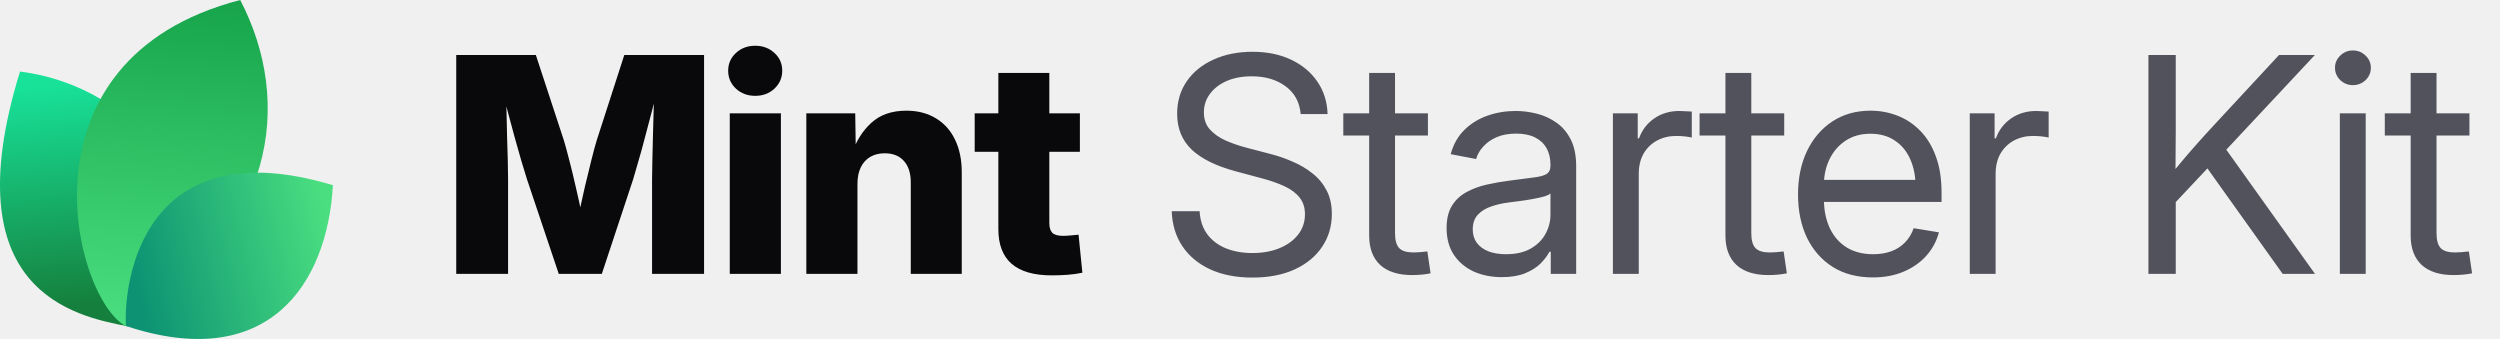
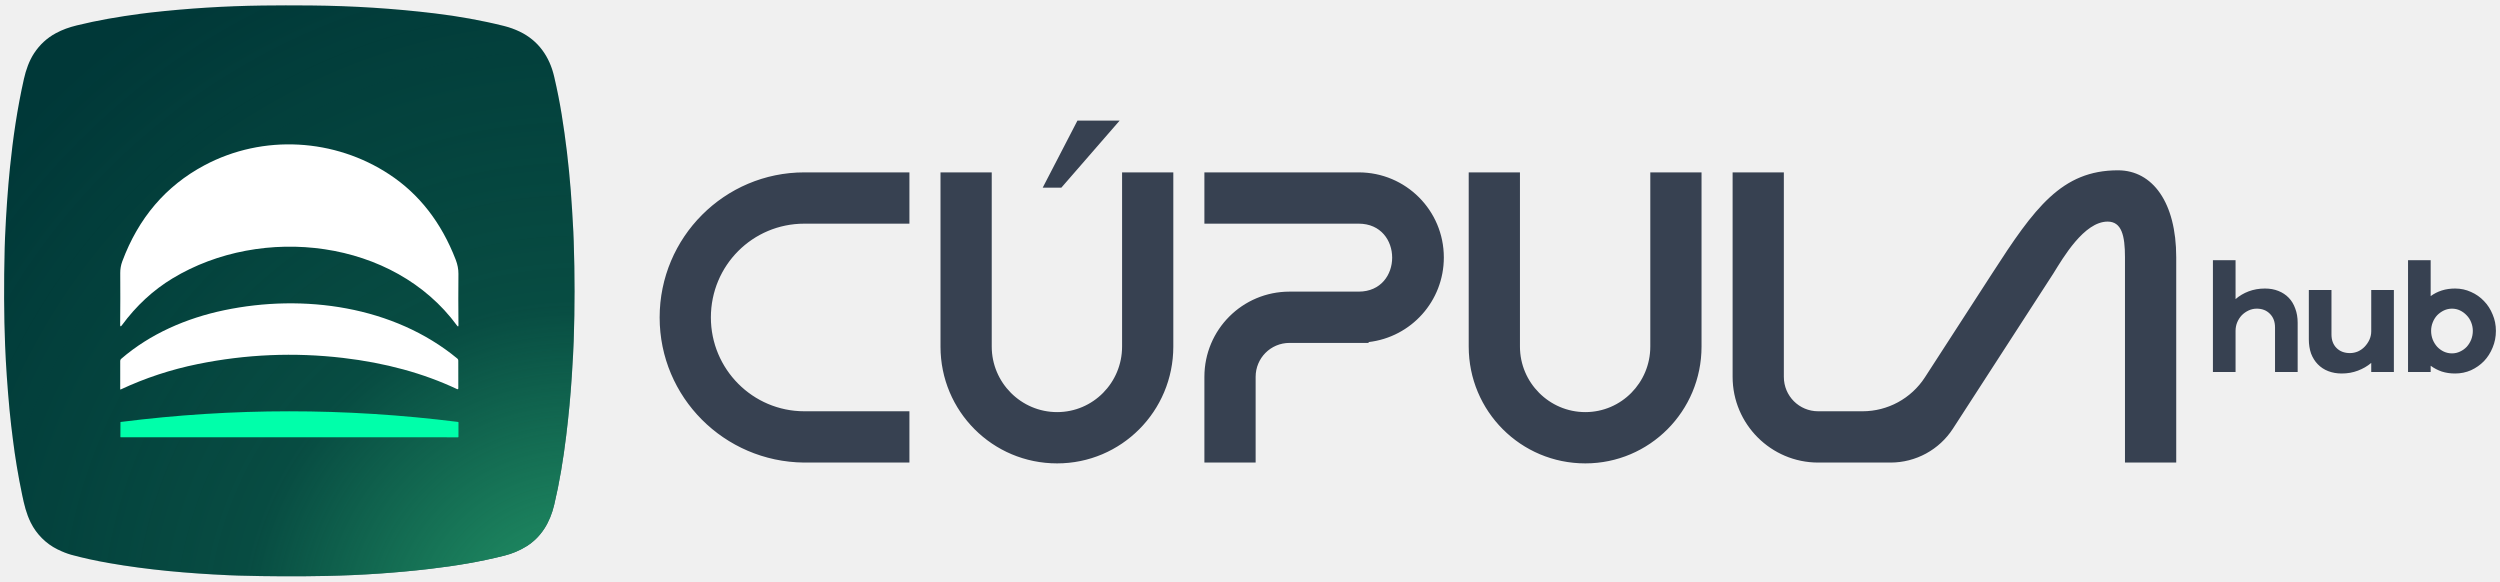
- <svg xmlns="http://www.w3.org/2000/svg" width="177" height="24" viewBox="0 0 177 24" fill="none">
-   <path d="M9.061 23.108C5.268 22.377 -3.391 20.627 1.417 5.064C9.634 6.099 16.973 14.064 9.061 23.108Z" fill="url(#paint0_linear_17557_2020)" />
-   <path d="M8.919 23.094C5.276 21.222 0.784 4.209 17.007 0C20.757 7.193 19.621 16.545 8.919 23.094Z" fill="url(#paint1_linear_17557_2020)" />
-   <path d="M8.914 23.079C8.735 19.882 10.159 9.085 23.57 13.111C23.181 20.123 18.984 26.418 8.914 23.079Z" fill="url(#paint2_linear_17557_2020)" />
-   <path d="M32.301 19.392V3.894H37.938L39.925 9.948C40.036 10.315 40.164 10.787 40.31 11.362C40.462 11.938 40.611 12.552 40.757 13.204C40.91 13.855 41.048 14.483 41.173 15.086C41.305 15.682 41.412 16.192 41.495 16.615H40.695C40.771 16.192 40.871 15.682 40.996 15.086C41.128 14.49 41.267 13.866 41.412 13.214C41.565 12.562 41.714 11.948 41.86 11.373C42.005 10.79 42.133 10.315 42.244 9.948L44.2 3.894H49.848V19.392H46.166V12.704C46.166 12.357 46.173 11.917 46.187 11.383C46.2 10.849 46.214 10.27 46.228 9.646C46.249 9.022 46.266 8.391 46.28 7.753C46.301 7.115 46.311 6.519 46.311 5.964H46.623C46.485 6.561 46.332 7.181 46.166 7.826C45.999 8.471 45.833 9.102 45.666 9.719C45.507 10.336 45.351 10.901 45.198 11.414C45.053 11.928 44.928 12.357 44.824 12.704L42.608 19.392H39.561L37.314 12.704C37.203 12.357 37.072 11.928 36.919 11.414C36.773 10.901 36.614 10.34 36.441 9.729C36.274 9.112 36.104 8.481 35.931 7.836C35.764 7.192 35.608 6.567 35.463 5.964H35.827C35.834 6.512 35.844 7.105 35.858 7.743C35.872 8.374 35.886 9.005 35.9 9.636C35.92 10.26 35.938 10.839 35.952 11.373C35.965 11.907 35.972 12.351 35.972 12.704V19.392H32.301ZM51.668 19.392V8.024H55.288V19.392H51.668ZM53.468 6.786C52.927 6.786 52.473 6.616 52.105 6.276C51.738 5.93 51.554 5.507 51.554 5.007C51.554 4.508 51.738 4.088 52.105 3.749C52.473 3.409 52.927 3.239 53.468 3.239C54.009 3.239 54.463 3.409 54.83 3.749C55.198 4.082 55.382 4.501 55.382 5.007C55.382 5.507 55.198 5.93 54.83 6.276C54.463 6.616 54.009 6.786 53.468 6.786ZM60.708 13.027V19.392H57.088V8.024H60.551L60.593 10.967H60.281C60.593 10.024 61.061 9.268 61.685 8.7C62.309 8.124 63.138 7.836 64.171 7.836C64.975 7.836 65.672 8.017 66.262 8.377C66.851 8.731 67.302 9.234 67.614 9.885C67.933 10.537 68.092 11.307 68.092 12.194V19.392H64.483V12.912C64.483 12.26 64.32 11.754 63.994 11.394C63.675 11.033 63.221 10.853 62.632 10.853C62.25 10.853 61.914 10.936 61.623 11.102C61.332 11.269 61.106 11.515 60.947 11.841C60.787 12.16 60.708 12.555 60.708 13.027ZM76.456 8.024V10.749H69.008V8.024H76.456ZM70.683 5.163H74.292V15.783C74.292 16.102 74.361 16.334 74.5 16.48C74.646 16.625 74.899 16.698 75.259 16.698C75.405 16.698 75.596 16.688 75.831 16.667C76.074 16.646 76.251 16.629 76.362 16.615L76.632 19.309C76.313 19.378 75.963 19.427 75.582 19.455C75.207 19.482 74.836 19.496 74.469 19.496C73.2 19.496 72.25 19.222 71.619 18.674C70.995 18.127 70.683 17.308 70.683 16.22V5.163Z" fill="#09090B" />
-   <path d="M88.667 19.652C87.523 19.652 86.528 19.458 85.682 19.07C84.843 18.681 84.188 18.137 83.716 17.437C83.245 16.736 82.992 15.908 82.957 14.951H84.933C84.968 15.596 85.148 16.14 85.474 16.584C85.8 17.021 86.24 17.354 86.795 17.582C87.35 17.804 87.974 17.915 88.667 17.915C89.388 17.915 90.026 17.801 90.581 17.572C91.143 17.343 91.583 17.024 91.902 16.615C92.228 16.199 92.391 15.717 92.391 15.169C92.391 14.698 92.266 14.306 92.017 13.994C91.767 13.675 91.413 13.408 90.956 13.193C90.498 12.978 89.954 12.787 89.323 12.621L87.502 12.132C86.123 11.765 85.082 11.255 84.382 10.603C83.689 9.944 83.342 9.095 83.342 8.055C83.342 7.174 83.571 6.404 84.028 5.746C84.486 5.087 85.117 4.577 85.921 4.217C86.726 3.849 87.645 3.666 88.678 3.666C89.718 3.666 90.63 3.853 91.413 4.227C92.204 4.602 92.824 5.122 93.275 5.787C93.726 6.446 93.965 7.209 93.993 8.076H92.089C92.013 7.23 91.656 6.574 91.018 6.11C90.387 5.638 89.586 5.403 88.615 5.403C87.95 5.403 87.36 5.513 86.847 5.735C86.341 5.957 85.946 6.262 85.661 6.651C85.377 7.032 85.235 7.469 85.235 7.961C85.235 8.447 85.377 8.849 85.661 9.168C85.946 9.48 86.317 9.74 86.774 9.948C87.232 10.149 87.724 10.319 88.251 10.457L89.884 10.884C90.439 11.023 90.977 11.206 91.496 11.435C92.023 11.657 92.495 11.934 92.911 12.267C93.334 12.593 93.67 12.995 93.92 13.474C94.17 13.945 94.294 14.504 94.294 15.149C94.294 16.015 94.066 16.788 93.608 17.468C93.157 18.148 92.512 18.681 91.673 19.07C90.834 19.458 89.832 19.652 88.667 19.652ZM101.097 8.024V9.594H95.106V8.024H101.097ZM96.937 5.163H98.767V16.521C98.767 17 98.865 17.347 99.059 17.562C99.26 17.77 99.6 17.874 100.078 17.874C100.21 17.874 100.366 17.867 100.546 17.853C100.733 17.832 100.903 17.815 101.056 17.801L101.285 19.351C101.097 19.392 100.886 19.423 100.65 19.444C100.414 19.465 100.189 19.475 99.974 19.475C98.996 19.475 98.244 19.236 97.717 18.758C97.197 18.272 96.937 17.579 96.937 16.677V5.163ZM106.33 19.621C105.595 19.621 104.932 19.489 104.343 19.226C103.754 18.955 103.285 18.564 102.939 18.05C102.592 17.53 102.419 16.896 102.419 16.147C102.419 15.495 102.547 14.965 102.804 14.556C103.06 14.146 103.403 13.828 103.833 13.599C104.263 13.363 104.742 13.186 105.269 13.068C105.796 12.95 106.333 12.857 106.881 12.787C107.574 12.69 108.132 12.617 108.555 12.569C108.978 12.52 109.287 12.441 109.481 12.33C109.675 12.212 109.772 12.014 109.772 11.737V11.654C109.772 11.203 109.679 10.815 109.492 10.489C109.311 10.163 109.041 9.91 108.68 9.729C108.32 9.549 107.872 9.459 107.338 9.459C106.805 9.459 106.34 9.546 105.945 9.719C105.556 9.892 105.241 10.118 104.998 10.395C104.755 10.665 104.593 10.953 104.509 11.258L102.71 10.915C102.897 10.222 103.22 9.65 103.677 9.199C104.135 8.748 104.679 8.412 105.31 8.19C105.941 7.968 106.607 7.857 107.307 7.857C107.8 7.857 108.295 7.92 108.795 8.044C109.301 8.169 109.765 8.381 110.188 8.679C110.611 8.97 110.951 9.369 111.208 9.875C111.464 10.374 111.593 11.005 111.593 11.768V19.392H109.793V17.822H109.7C109.568 18.085 109.363 18.359 109.086 18.643C108.809 18.921 108.444 19.153 107.994 19.34C107.543 19.527 106.988 19.621 106.33 19.621ZM106.621 17.998C107.321 17.998 107.904 17.867 108.368 17.603C108.84 17.333 109.19 16.986 109.419 16.563C109.654 16.133 109.772 15.682 109.772 15.211V13.692C109.703 13.769 109.554 13.841 109.325 13.911C109.096 13.973 108.829 14.032 108.524 14.088C108.226 14.143 107.921 14.192 107.609 14.233C107.304 14.275 107.033 14.309 106.798 14.337C106.354 14.393 105.938 14.49 105.549 14.628C105.168 14.76 104.86 14.954 104.624 15.211C104.388 15.467 104.27 15.811 104.27 16.241C104.27 16.615 104.367 16.934 104.561 17.198C104.762 17.461 105.04 17.662 105.393 17.801C105.747 17.933 106.156 17.998 106.621 17.998ZM114.193 19.392V8.024H115.951V9.792H116.045C116.253 9.209 116.61 8.741 117.116 8.388C117.622 8.034 118.219 7.857 118.905 7.857C119.058 7.857 119.217 7.864 119.384 7.878C119.55 7.885 119.682 7.892 119.779 7.899V9.74C119.716 9.719 119.578 9.695 119.363 9.667C119.155 9.639 118.922 9.625 118.666 9.625C118.174 9.625 117.726 9.733 117.324 9.948C116.922 10.163 116.603 10.471 116.367 10.874C116.138 11.276 116.024 11.758 116.024 12.319V19.392H114.193ZM126.322 8.024V9.594H120.33V8.024H126.322ZM122.161 5.163H123.992V16.521C123.992 17 124.089 17.347 124.283 17.562C124.484 17.77 124.824 17.874 125.302 17.874C125.434 17.874 125.59 17.867 125.77 17.853C125.958 17.832 126.127 17.815 126.28 17.801L126.509 19.351C126.322 19.392 126.11 19.423 125.874 19.444C125.639 19.465 125.413 19.475 125.198 19.475C124.221 19.475 123.468 19.236 122.941 18.758C122.421 18.272 122.161 17.579 122.161 16.677V5.163ZM132.604 19.642C131.502 19.642 130.555 19.396 129.765 18.903C128.974 18.404 128.364 17.714 127.934 16.834C127.511 15.946 127.3 14.927 127.3 13.775C127.3 12.611 127.511 11.584 127.934 10.697C128.364 9.802 128.964 9.102 129.734 8.596C130.51 8.089 131.408 7.836 132.428 7.836C133.1 7.836 133.738 7.954 134.341 8.19C134.952 8.426 135.489 8.783 135.954 9.261C136.425 9.74 136.793 10.343 137.056 11.071C137.327 11.792 137.462 12.645 137.462 13.63V14.296H128.433V12.735H136.463L135.631 13.297C135.631 12.541 135.506 11.876 135.257 11.3C135.007 10.725 134.643 10.277 134.165 9.958C133.686 9.632 133.107 9.469 132.428 9.469C131.748 9.469 131.162 9.632 130.67 9.958C130.177 10.284 129.796 10.725 129.526 11.279C129.262 11.827 129.13 12.441 129.13 13.12V14.046C129.13 14.864 129.273 15.572 129.557 16.168C129.841 16.757 130.243 17.211 130.763 17.53C131.283 17.842 131.901 17.998 132.615 17.998C133.093 17.998 133.523 17.929 133.905 17.79C134.293 17.645 134.619 17.433 134.882 17.156C135.153 16.879 135.354 16.546 135.486 16.157L137.275 16.449C137.108 17.08 136.81 17.634 136.38 18.113C135.95 18.591 135.413 18.966 134.768 19.236C134.123 19.507 133.402 19.642 132.604 19.642ZM139.459 19.392V8.024H141.217V9.792H141.311C141.519 9.209 141.876 8.741 142.382 8.388C142.888 8.034 143.485 7.857 144.171 7.857C144.324 7.857 144.483 7.864 144.649 7.878C144.816 7.885 144.948 7.892 145.045 7.899V9.74C144.982 9.719 144.844 9.695 144.629 9.667C144.421 9.639 144.188 9.625 143.932 9.625C143.439 9.625 142.992 9.733 142.59 9.948C142.188 10.163 141.869 10.471 141.633 10.874C141.404 11.276 141.29 11.758 141.29 12.319V19.392H139.459ZM153.429 14.961V12.715C153.783 12.257 154.136 11.82 154.49 11.404C154.844 10.981 155.204 10.565 155.572 10.156C155.939 9.74 156.314 9.327 156.695 8.918L161.355 3.894H163.893L157.277 10.967H157.184L153.429 14.961ZM152.108 19.392V3.894H154.043V9.241L154.022 12.559L154.043 13.505V19.392H152.108ZM161.615 19.392L155.967 11.477L157.173 9.969L163.903 19.392H161.615ZM165.661 19.392V8.024H167.492V19.392H165.661ZM166.587 6.027C166.24 6.027 165.942 5.909 165.692 5.673C165.443 5.43 165.318 5.139 165.318 4.799C165.318 4.459 165.443 4.172 165.692 3.936C165.942 3.693 166.24 3.572 166.587 3.572C166.934 3.572 167.232 3.693 167.482 3.936C167.731 4.172 167.856 4.459 167.856 4.799C167.856 5.139 167.731 5.43 167.482 5.673C167.232 5.909 166.934 6.027 166.587 6.027ZM174.836 8.024V9.594H168.844V8.024H174.836ZM170.675 5.163H172.506V16.521C172.506 17 172.603 17.347 172.797 17.562C172.998 17.77 173.338 17.874 173.816 17.874C173.948 17.874 174.104 17.867 174.284 17.853C174.472 17.832 174.641 17.815 174.794 17.801L175.023 19.351C174.836 19.392 174.624 19.423 174.388 19.444C174.153 19.465 173.927 19.475 173.712 19.475C172.735 19.475 171.982 19.236 171.455 18.758C170.935 18.272 170.675 17.579 170.675 16.677V5.163Z" fill="#52525C" />
+ <svg xmlns="http://www.w3.org/2000/svg" width="202" height="47" viewBox="0 0 202 47" fill="none">
+   <path fill-rule="evenodd" clip-rule="evenodd" d="M2.758 4.298C3.214 3.606 3.799 3.067 4.512 2.683C5.056 2.39 5.594 2.202 6.205 2.052C7.918 1.63 9.602 1.35 11.346 1.114C11.607 1.079 11.871 1.046 12.139 1.016C15.16 0.676 18.181 0.486 21.202 0.447C22.415 0.431 23.717 0.429 25.108 0.442C28.515 0.473 31.86 0.686 35.141 1.083C37.023 1.31 38.91 1.644 40.732 2.101C41.169 2.21 41.592 2.363 42 2.559C43.495 3.279 44.398 4.572 44.773 6.178C45.018 7.228 45.221 8.245 45.38 9.23C45.706 11.242 45.951 13.288 46.114 15.366C46.192 16.375 46.262 17.478 46.323 18.674C46.336 18.946 46.347 19.213 46.356 19.476C46.447 22.182 46.447 24.87 46.356 27.539C46.335 28.176 46.282 29.142 46.199 30.437C46.099 31.986 45.948 33.581 45.746 35.221C45.51 37.139 45.21 38.977 44.778 40.793C44.446 42.191 43.734 43.41 42.511 44.158C41.968 44.49 41.39 44.734 40.775 44.889C38.81 45.385 36.89 45.712 34.703 45.969C31.995 46.287 29.226 46.476 26.394 46.536C24.073 46.584 21.701 46.575 19.277 46.508C19.02 46.5 18.753 46.49 18.477 46.478C15.211 46.331 11.946 46.047 8.771 45.489C7.693 45.3 6.692 45.079 5.768 44.828C5.434 44.737 5.059 44.59 4.643 44.386C3.721 43.934 2.941 43.152 2.483 42.222C2.12 41.485 1.958 40.787 1.784 39.954C1.472 38.458 1.224 36.977 1.042 35.51C0.947 34.751 0.844 33.928 0.771 33.135C0.596 31.254 0.477 29.516 0.413 27.921C0.317 25.533 0.306 22.896 0.378 20.009C0.385 19.743 0.394 19.476 0.406 19.206C0.495 17.172 0.629 15.274 0.808 13.512C1.046 11.171 1.392 8.782 1.934 6.371C2.098 5.637 2.363 4.899 2.758 4.298Z" fill="#003838" />
+   <mask id="mask0_4320_18950" style="mask-type:luminance" maskUnits="userSpaceOnUse" x="0" y="0" width="47" height="47">
+     <path d="M2.758 4.298C3.214 3.606 3.799 3.067 4.512 2.683C5.056 2.39 5.594 2.203 6.205 2.052C7.918 1.63 9.602 1.351 11.346 1.114C11.607 1.079 11.871 1.046 12.139 1.016C15.16 0.676 18.181 0.487 21.202 0.447C22.415 0.431 23.717 0.429 25.108 0.442C28.515 0.473 31.86 0.686 35.141 1.083C37.023 1.31 38.91 1.645 40.732 2.101C41.169 2.21 41.592 2.363 42 2.559C43.495 3.279 44.398 4.572 44.773 6.178C45.018 7.228 45.221 8.245 45.38 9.23C45.706 11.242 45.951 13.288 46.114 15.366C46.192 16.375 46.262 17.478 46.323 18.674C46.336 18.946 46.347 19.213 46.356 19.476C46.447 22.182 46.447 24.87 46.356 27.539C46.335 28.176 46.282 29.142 46.199 30.437C46.099 31.986 45.948 33.581 45.746 35.221C45.51 37.139 45.21 38.977 44.778 40.793C44.446 42.191 43.734 43.41 42.511 44.158C41.968 44.49 41.39 44.734 40.775 44.889C38.81 45.385 36.89 45.712 34.703 45.969C31.995 46.287 29.226 46.476 26.394 46.536C24.073 46.584 21.701 46.575 19.277 46.508C19.02 46.5 18.753 46.491 18.477 46.478C15.211 46.331 11.946 46.047 8.771 45.489C7.693 45.3 6.692 45.079 5.768 44.828C5.434 44.737 5.059 44.59 4.643 44.386C3.721 43.934 2.941 43.152 2.483 42.222C2.12 41.485 1.958 40.787 1.784 39.954C1.472 38.458 1.224 36.977 1.042 35.51C0.947 34.751 0.844 33.928 0.771 33.135C0.596 31.254 0.477 29.516 0.413 27.921C0.317 25.533 0.306 22.896 0.378 20.009C0.385 19.743 0.394 19.476 0.406 19.206C0.495 17.172 0.629 15.274 0.808 13.512C1.046 11.171 1.392 8.782 1.934 6.371C2.098 5.637 2.363 4.899 2.758 4.298Z" fill="white" />
+   </mask>
+   <g mask="url(#mask0_4320_18950)">
+     <path d="M46.424 112.379C80.048 112.379 107.305 85.095 107.305 51.439C107.305 17.783 80.048 -9.501 46.424 -9.501C12.8 -9.501 -14.457 17.783 -14.457 51.439C-14.457 85.095 12.8 112.379 46.424 112.379Z" fill="url(#paint0_radial_4320_18950)" />
+   </g>
+   <path d="M37.007 34.092C37.033 34.095 37.046 34.11 37.046 34.136L37.043 35.299C37.043 35.322 37.031 35.334 37.007 35.334L9.76 35.332C9.739 35.332 9.728 35.322 9.728 35.3L9.733 34.12C9.733 34.105 9.741 34.096 9.756 34.094C18.81 32.947 27.893 32.946 37.007 34.092Z" fill="#00FFAA" />
+   <path d="M9.792 28.994C12.119 26.981 15.058 25.703 18.122 25.064C24.52 23.727 31.808 24.722 36.953 28.972C37.004 29.013 37.029 29.066 37.029 29.13L37.031 31.365C37.031 31.445 36.994 31.468 36.921 31.434C34.213 30.159 31.141 29.32 27.705 28.918C23.779 28.459 19.873 28.625 15.986 29.415C13.814 29.856 11.735 30.541 9.75 31.47C9.748 31.47 9.746 31.471 9.745 31.471C9.73 31.474 9.716 31.466 9.713 31.452C9.713 31.45 9.712 31.448 9.713 31.446L9.714 29.162C9.714 29.095 9.74 29.039 9.792 28.994Z" fill="white" />
+   <path d="M16.511 13.36C21.285 10.813 27.071 11.201 31.457 14.091C33.871 15.681 35.66 17.979 36.822 20.985C36.971 21.372 37.044 21.752 37.041 22.124C37.028 23.471 37.028 24.851 37.043 26.265C37.044 26.399 37.005 26.413 36.927 26.305C31.815 19.327 21.182 18.113 13.943 22.493C12.374 23.441 11.007 24.706 9.842 26.288C9.752 26.41 9.708 26.395 9.709 26.245C9.723 24.798 9.725 23.403 9.716 22.059C9.714 21.735 9.768 21.425 9.877 21.128C11.188 17.61 13.399 15.021 16.511 13.36Z" fill="white" />
+   <path fill-rule="evenodd" clip-rule="evenodd" d="M178.804 30.058V21.024H180.633V24.168C180.938 23.903 181.291 23.694 181.692 23.541C182.101 23.389 182.539 23.313 183.004 23.313C183.405 23.313 183.766 23.377 184.087 23.505C184.416 23.634 184.697 23.819 184.929 24.059C185.162 24.3 185.338 24.593 185.459 24.939C185.587 25.276 185.651 25.654 185.651 26.071V30.058H183.822V26.457C183.822 25.999 183.686 25.634 183.413 25.36C183.14 25.079 182.783 24.939 182.342 24.939C182.117 24.939 181.901 24.987 181.692 25.083C181.484 25.18 181.299 25.308 181.139 25.469C180.986 25.63 180.862 25.822 180.765 26.047C180.677 26.264 180.633 26.493 180.633 26.734V30.058H178.804ZM193.425 23.433V30.058H191.596V29.323C191.283 29.588 190.922 29.797 190.513 29.95C190.112 30.102 189.679 30.179 189.213 30.179C188.812 30.179 188.447 30.114 188.118 29.986C187.789 29.858 187.509 29.673 187.276 29.432C187.043 29.191 186.863 28.902 186.734 28.565C186.614 28.219 186.554 27.838 186.554 27.42V23.433H188.383V27.023C188.383 27.48 188.519 27.846 188.792 28.119C189.065 28.392 189.426 28.529 189.875 28.529C190.1 28.529 190.317 28.484 190.525 28.396C190.734 28.3 190.914 28.171 191.067 28.011C191.227 27.842 191.356 27.653 191.452 27.444C191.548 27.227 191.596 26.999 191.596 26.758V23.433H193.425ZM194.569 30.058V21.024H196.398V23.927C196.671 23.726 196.971 23.574 197.3 23.469C197.629 23.365 197.986 23.313 198.371 23.313C198.829 23.313 199.258 23.405 199.659 23.59C200.06 23.766 200.409 24.011 200.706 24.325C201.003 24.63 201.236 24.991 201.404 25.409C201.581 25.818 201.669 26.26 201.669 26.734C201.669 27.215 201.581 27.665 201.404 28.083C201.236 28.5 201.003 28.866 200.706 29.179C200.409 29.484 200.06 29.729 199.659 29.914C199.258 30.09 198.829 30.179 198.371 30.179C197.986 30.179 197.629 30.127 197.3 30.022C196.971 29.91 196.671 29.753 196.398 29.552V30.058H194.569ZM199.804 26.734C199.804 26.493 199.759 26.264 199.671 26.047C199.583 25.822 199.459 25.63 199.298 25.469C199.146 25.308 198.969 25.18 198.769 25.083C198.568 24.987 198.351 24.939 198.119 24.939C197.894 24.939 197.677 24.987 197.469 25.083C197.268 25.18 197.088 25.308 196.927 25.469C196.775 25.63 196.655 25.822 196.566 26.047C196.478 26.264 196.434 26.493 196.434 26.734C196.434 26.983 196.478 27.22 196.566 27.444C196.655 27.661 196.775 27.854 196.927 28.023C197.08 28.183 197.256 28.312 197.457 28.408C197.665 28.504 197.886 28.553 198.119 28.553C198.351 28.553 198.568 28.504 198.769 28.408C198.977 28.312 199.158 28.183 199.31 28.023C199.463 27.854 199.583 27.661 199.671 27.444C199.759 27.22 199.804 26.983 199.804 26.734ZM90.466 9.746L85.754 15.166H84.249L87.057 9.746H90.466ZM73.481 37.375H64.959C58.508 37.308 53.299 32.096 53.299 25.651C53.299 19.174 58.542 13.928 64.992 13.928H73.481V18.072H64.992C60.814 18.072 57.439 21.444 57.439 25.651C57.439 29.825 60.814 33.231 64.992 33.231H73.481V37.375ZM85.415 37.442C80.199 37.442 75.992 33.231 75.992 28.003V13.928H80.132V28.003C80.132 30.919 82.506 33.298 85.415 33.298C88.324 33.298 90.664 30.919 90.664 28.003V13.928H94.804V28.003C94.804 33.231 90.597 37.442 85.415 37.442ZM97.315 37.375V30.45C97.315 26.637 100.387 23.563 104.197 23.563H109.78C113.39 23.563 113.39 18.072 109.78 18.072H97.315V13.928H109.78C113.59 13.928 116.662 17.003 116.662 20.801C116.662 24.331 114.024 27.239 110.583 27.64V27.707H104.197C102.659 27.707 101.455 28.945 101.455 30.45V37.375H97.315ZM128.094 37.442C122.879 37.442 118.672 33.231 118.672 28.003V13.928H122.812V28.003C122.812 30.919 125.186 33.298 128.094 33.298C131.003 33.298 133.344 30.919 133.344 28.003V13.928H137.484V28.003C137.484 33.231 133.277 37.442 128.094 37.442ZM152.756 37.375H146.909C143.1 37.375 139.995 34.267 139.995 30.454V13.928H144.135V30.454C144.135 31.993 145.371 33.231 146.909 33.231H150.491C152.529 33.231 154.427 32.198 155.535 30.486L160.97 22.087C164.379 16.802 166.585 13.761 171.13 13.761C173.935 13.761 175.839 16.367 175.839 20.782V37.375H171.698V20.782C171.698 19.042 171.431 17.905 170.295 17.905C168.39 17.905 166.685 20.849 165.917 22.087L157.8 34.63C156.692 36.342 154.794 37.375 152.756 37.375Z" fill="#374151" />
  <defs>
-     <linearGradient id="paint0_linear_17557_2020" x1="3.776" y1="5.916" x2="5.232" y2="21.559" gradientUnits="userSpaceOnUse">
-       <stop stop-color="#18E299" />
-       <stop offset="1" stop-color="#15803D" />
-     </linearGradient>
-     <linearGradient id="paint1_linear_17557_2020" x1="12.171" y1="-0.718" x2="10.19" y2="22.983" gradientUnits="userSpaceOnUse">
-       <stop stop-color="#16A34A" />
-       <stop offset="1" stop-color="#4ADE80" />
-     </linearGradient>
-     <linearGradient id="paint2_linear_17557_2020" x1="23.133" y1="15.353" x2="9.338" y2="18.52" gradientUnits="userSpaceOnUse">
-       <stop stop-color="#4ADE80" />
-       <stop offset="1" stop-color="#0D9373" />
-     </linearGradient>
+     <radialGradient id="paint0_radial_4320_18950" cx="0" cy="0" r="1" gradientUnits="userSpaceOnUse" gradientTransform="translate(46.4241 51.439) rotate(90) scale(60.94 60.8809)">
+       <stop stop-color="#259B6A" />
+       <stop offset="0.44" stop-color="#259B6A" stop-opacity="0.204" />
+       <stop offset="1" stop-color="#259B6A" stop-opacity="0" />
+     </radialGradient>
  </defs>
</svg>
